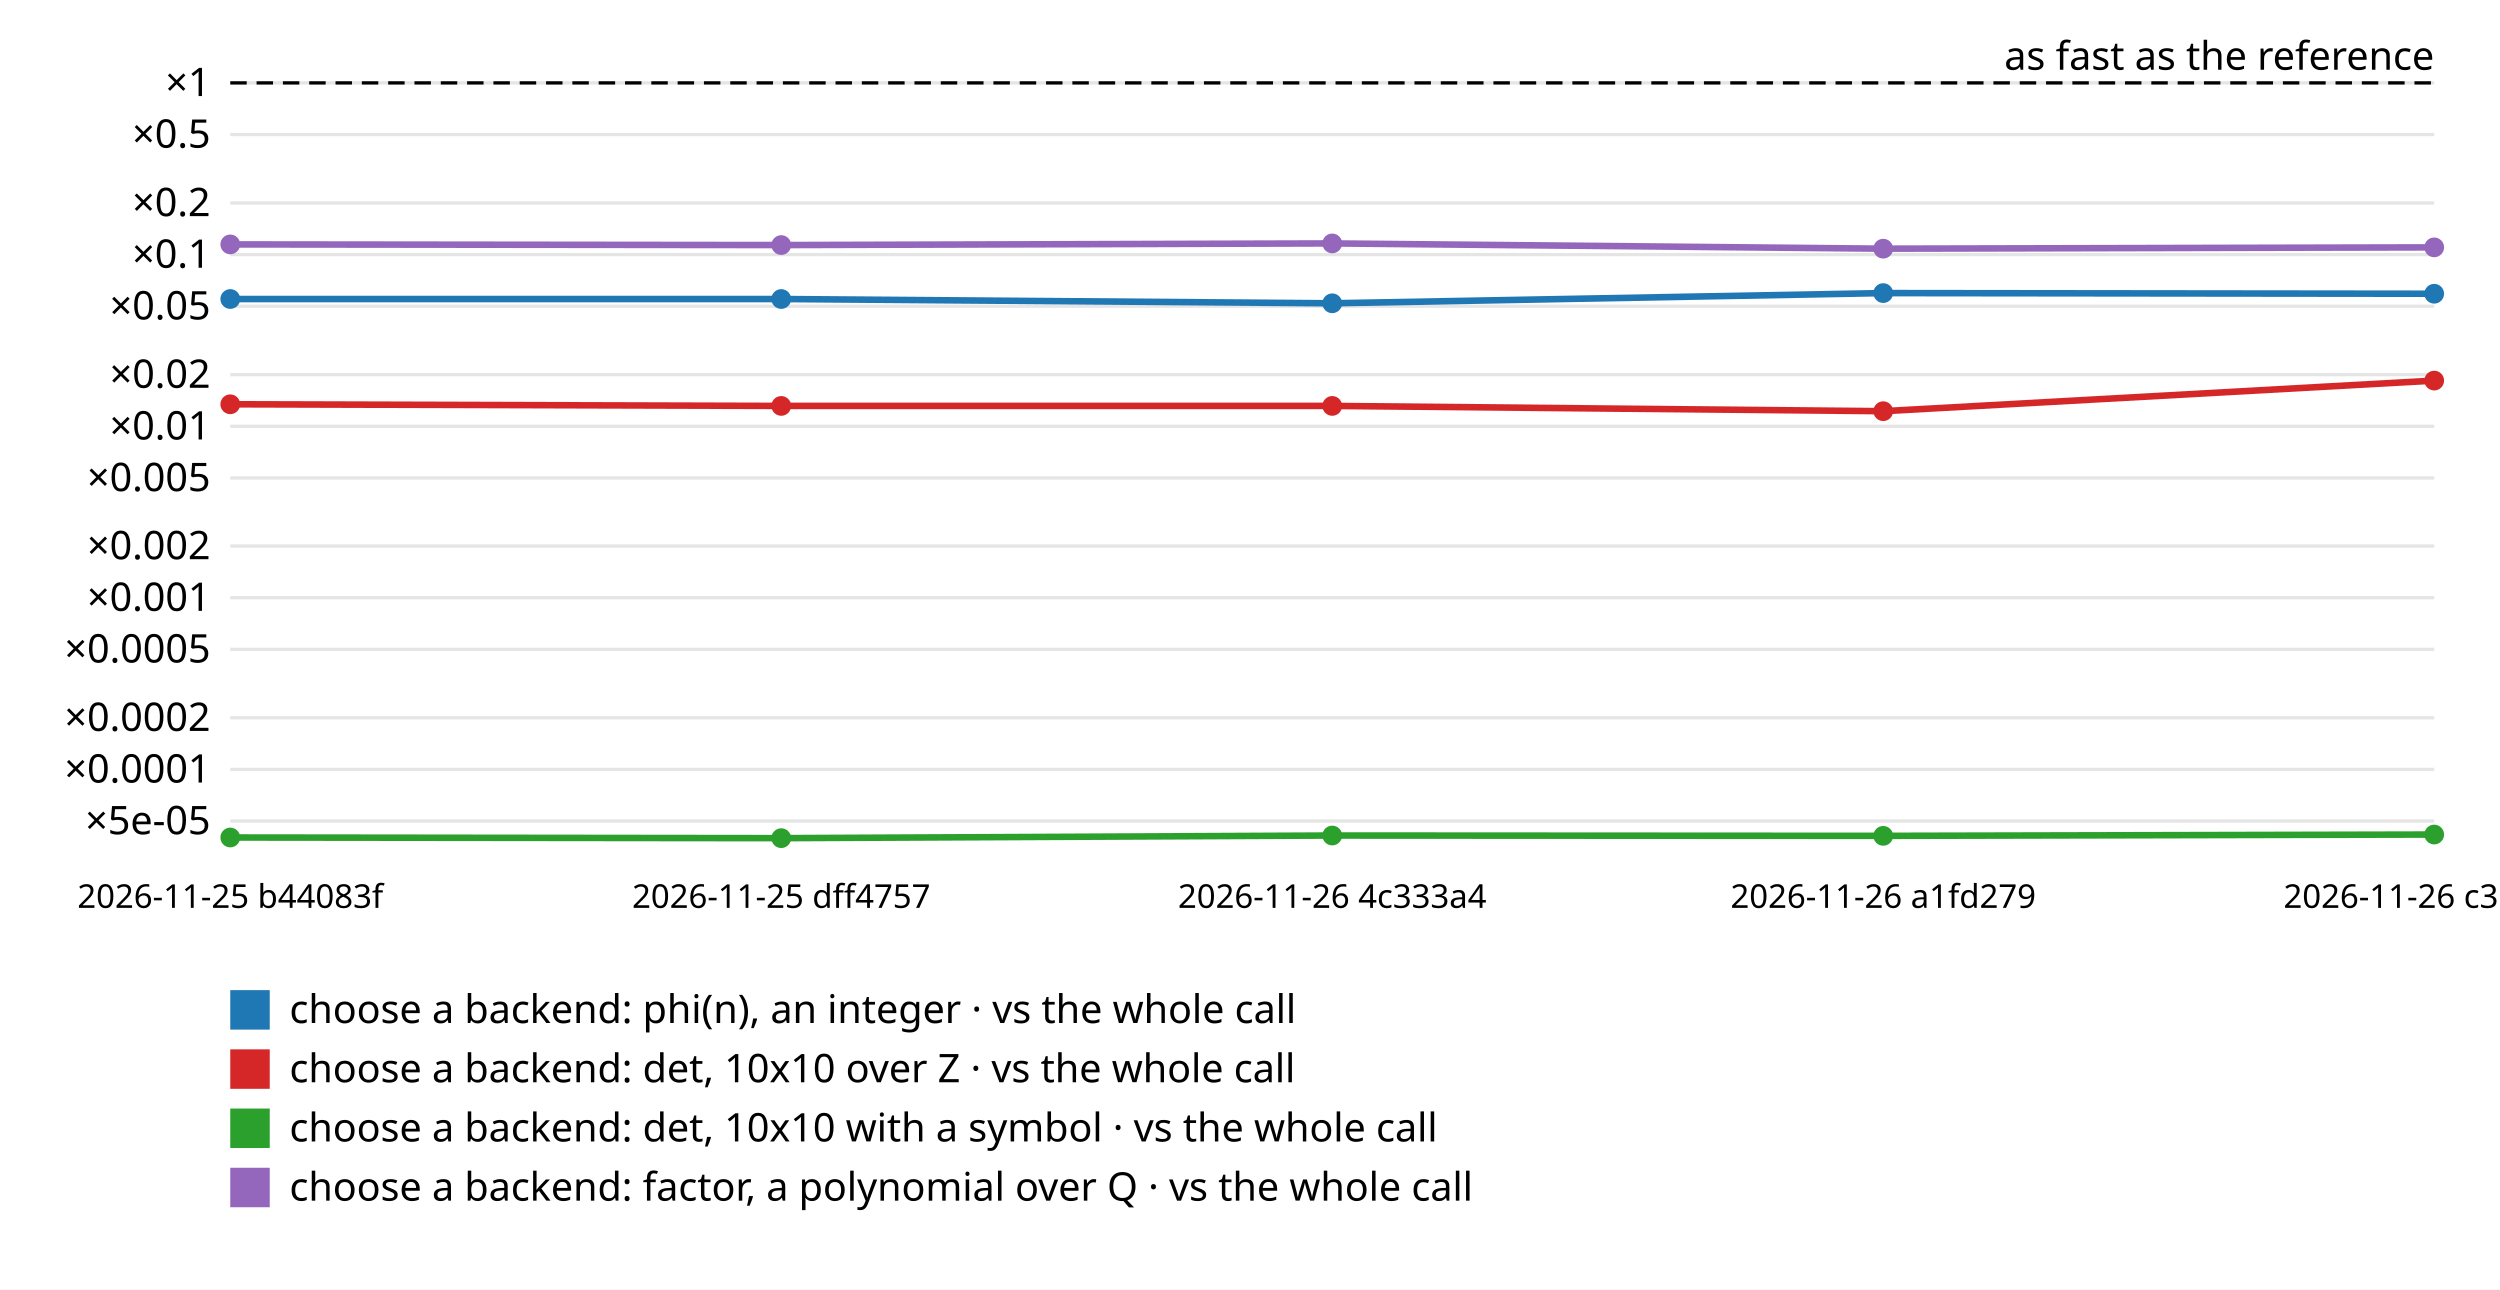
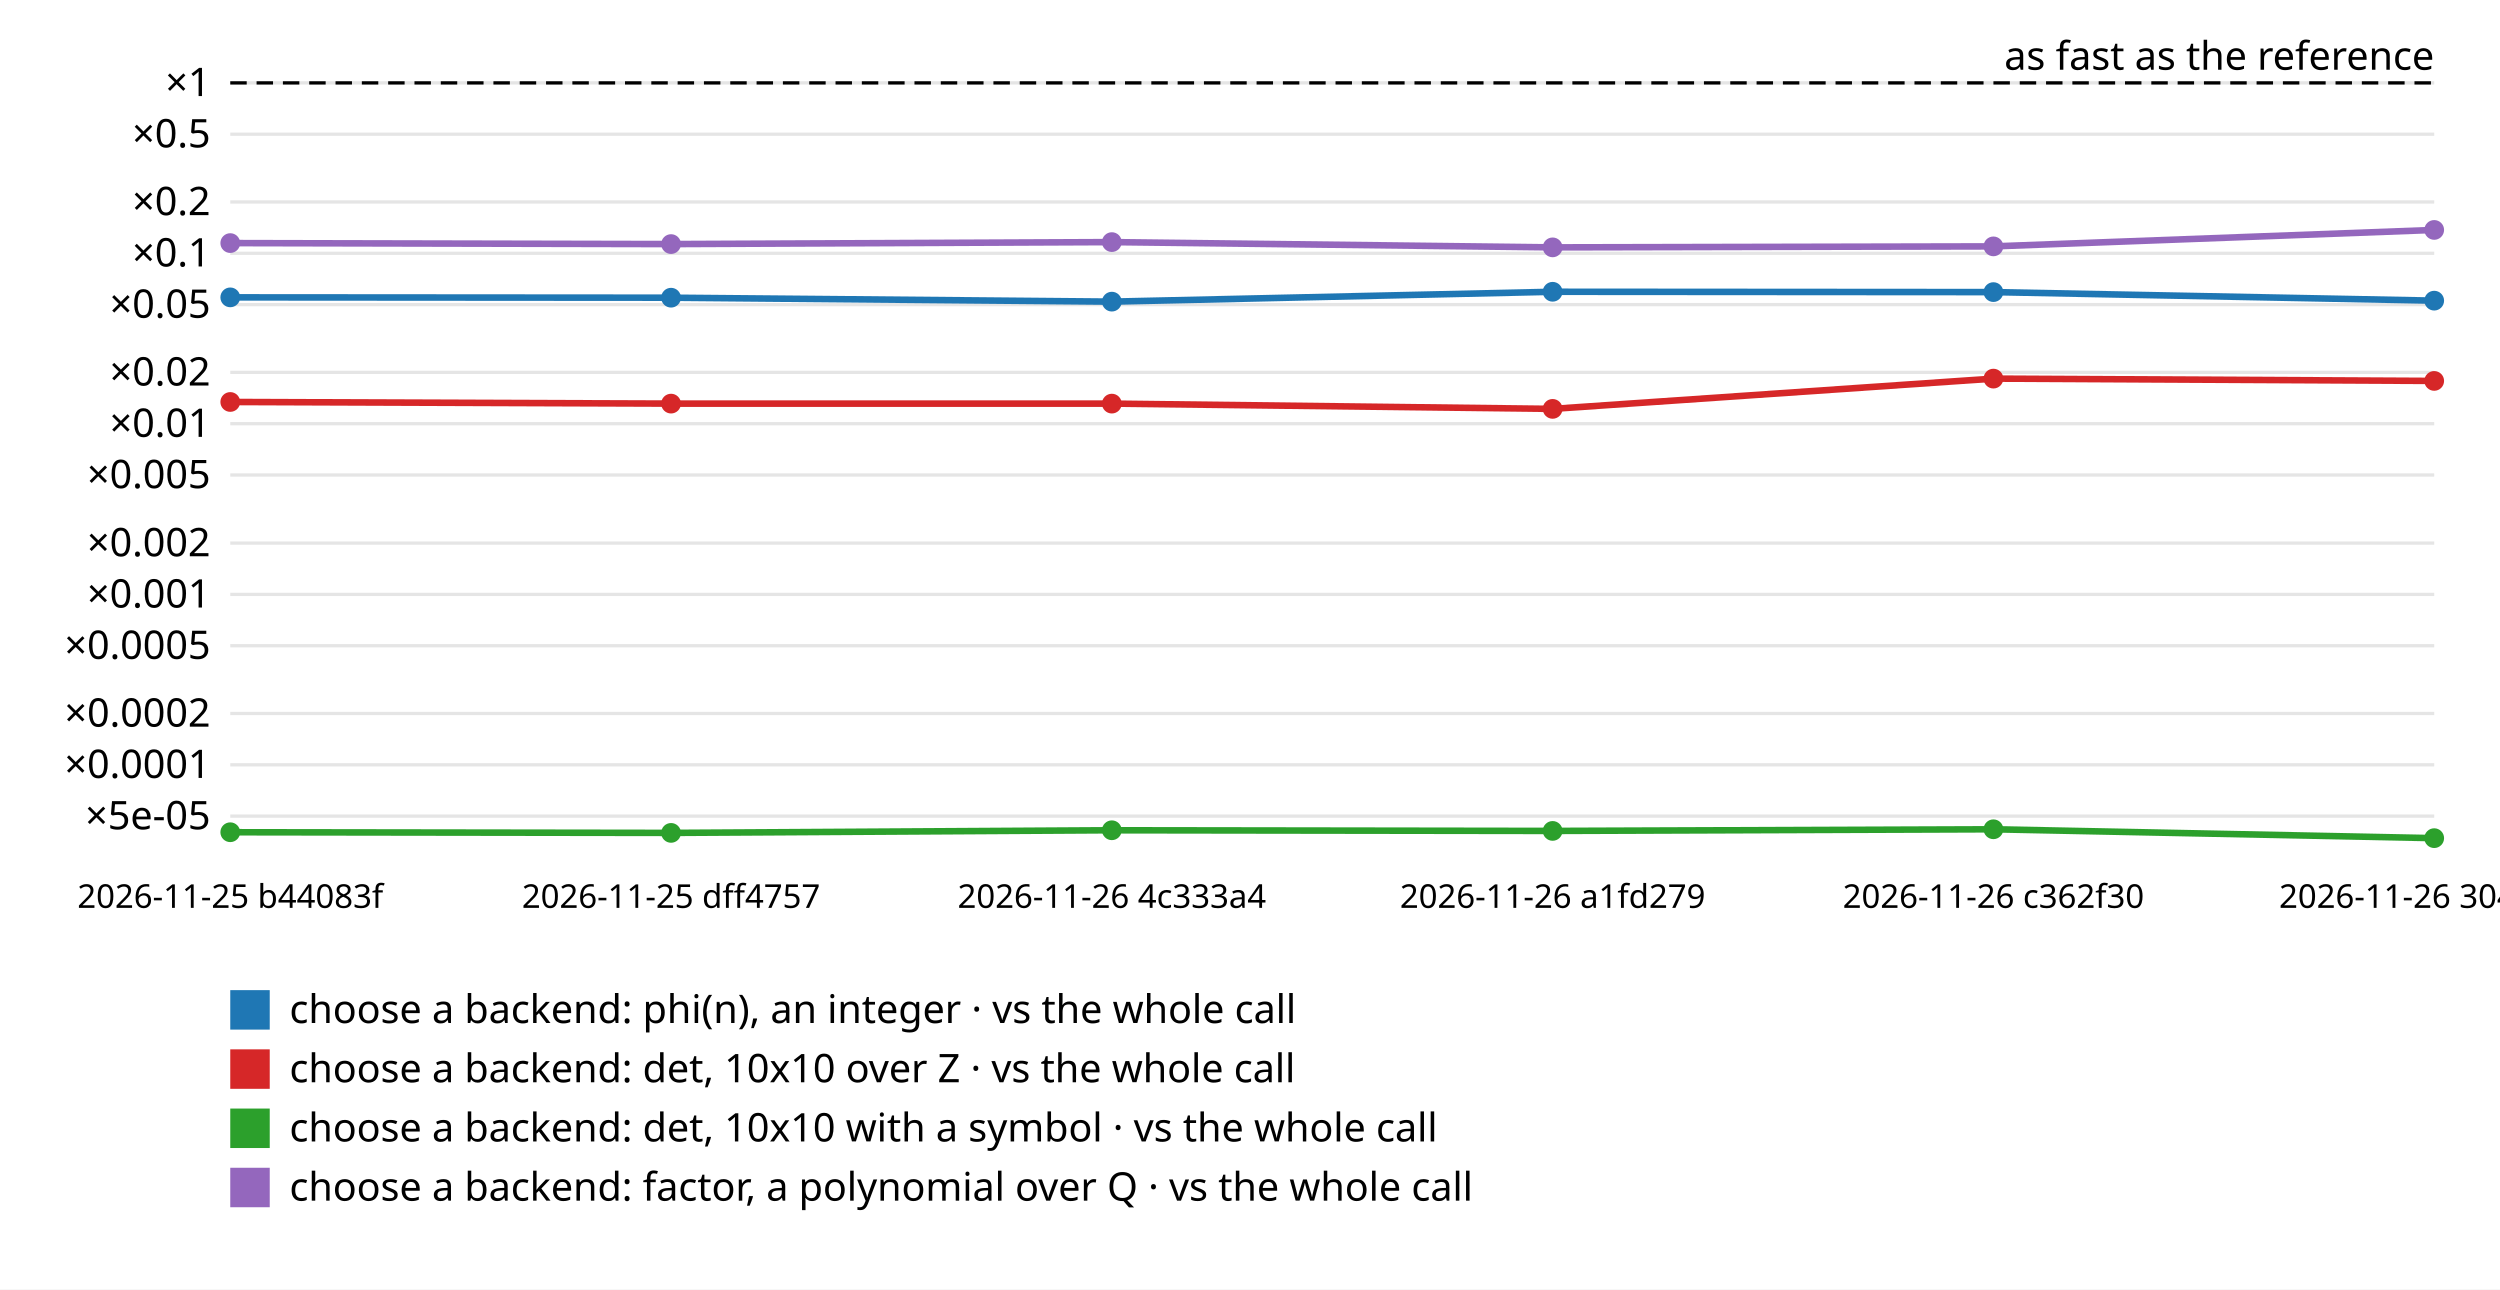
<svg xmlns="http://www.w3.org/2000/svg" width="760" height="392" font-family="sans-serif" font-size="12">
  <rect width="760" height="392" fill="white" />
-   <line x1="70" x2="740" y1="249.6" y2="249.6" stroke="#e5e5e5" />
-   <text x="64" y="253.6" text-anchor="end">×5e-05</text>
-   <line x1="70" x2="740" y1="233.9" y2="233.9" stroke="#e5e5e5" />
-   <text x="64" y="237.9" text-anchor="end">×0.0001</text>
-   <line x1="70" x2="740" y1="218.2" y2="218.2" stroke="#e5e5e5" />
-   <text x="64" y="222.2" text-anchor="end">×0.0002</text>
-   <line x1="70" x2="740" y1="197.4" y2="197.4" stroke="#e5e5e5" />
-   <text x="64" y="201.4" text-anchor="end">×0.0005</text>
-   <line x1="70" x2="740" y1="181.7" y2="181.7" stroke="#e5e5e5" />
-   <text x="64" y="185.7" text-anchor="end">×0.001</text>
-   <line x1="70" x2="740" y1="166.0" y2="166.0" stroke="#e5e5e5" />
-   <text x="64" y="170.0" text-anchor="end">×0.002</text>
-   <line x1="70" x2="740" y1="145.3" y2="145.3" stroke="#e5e5e5" />
-   <text x="64" y="149.3" text-anchor="end">×0.005</text>
-   <line x1="70" x2="740" y1="129.6" y2="129.6" stroke="#e5e5e5" />
-   <text x="64" y="133.6" text-anchor="end">×0.01</text>
-   <line x1="70" x2="740" y1="113.9" y2="113.9" stroke="#e5e5e5" />
-   <text x="64" y="117.9" text-anchor="end">×0.02</text>
-   <line x1="70" x2="740" y1="93.1" y2="93.1" stroke="#e5e5e5" />
-   <text x="64" y="97.1" text-anchor="end">×0.05</text>
-   <line x1="70" x2="740" y1="77.4" y2="77.4" stroke="#e5e5e5" />
-   <text x="64" y="81.4" text-anchor="end">×0.1</text>
-   <line x1="70" x2="740" y1="61.7" y2="61.7" stroke="#e5e5e5" />
-   <text x="64" y="65.7" text-anchor="end">×0.2</text>
-   <line x1="70" x2="740" y1="40.9" y2="40.9" stroke="#e5e5e5" />
-   <text x="64" y="44.9" text-anchor="end">×0.5</text>
+   <line x1="70" x2="740" y1="248.1" y2="248.1" stroke="#e5e5e5" />
+   <text x="64" y="252.1" text-anchor="end">×5e-05</text>
+   <line x1="70" x2="740" y1="232.5" y2="232.5" stroke="#e5e5e5" />
+   <text x="64" y="236.5" text-anchor="end">×0.0001</text>
+   <line x1="70" x2="740" y1="216.9" y2="216.9" stroke="#e5e5e5" />
+   <text x="64" y="220.9" text-anchor="end">×0.0002</text>
+   <line x1="70" x2="740" y1="196.3" y2="196.3" stroke="#e5e5e5" />
+   <text x="64" y="200.3" text-anchor="end">×0.0005</text>
+   <line x1="70" x2="740" y1="180.7" y2="180.7" stroke="#e5e5e5" />
+   <text x="64" y="184.7" text-anchor="end">×0.001</text>
+   <line x1="70" x2="740" y1="165.1" y2="165.1" stroke="#e5e5e5" />
+   <text x="64" y="169.1" text-anchor="end">×0.002</text>
+   <line x1="70" x2="740" y1="144.4" y2="144.4" stroke="#e5e5e5" />
+   <text x="64" y="148.4" text-anchor="end">×0.005</text>
+   <line x1="70" x2="740" y1="128.8" y2="128.8" stroke="#e5e5e5" />
+   <text x="64" y="132.8" text-anchor="end">×0.01</text>
+   <line x1="70" x2="740" y1="113.2" y2="113.2" stroke="#e5e5e5" />
+   <text x="64" y="117.2" text-anchor="end">×0.02</text>
+   <line x1="70" x2="740" y1="92.6" y2="92.6" stroke="#e5e5e5" />
+   <text x="64" y="96.6" text-anchor="end">×0.05</text>
+   <line x1="70" x2="740" y1="77.0" y2="77.0" stroke="#e5e5e5" />
+   <text x="64" y="81.0" text-anchor="end">×0.1</text>
+   <line x1="70" x2="740" y1="61.4" y2="61.4" stroke="#e5e5e5" />
+   <text x="64" y="65.4" text-anchor="end">×0.2</text>
+   <line x1="70" x2="740" y1="40.8" y2="40.8" stroke="#e5e5e5" />
+   <text x="64" y="44.8" text-anchor="end">×0.5</text>
  <line x1="70" x2="740" y1="25.2" y2="25.2" stroke="#e5e5e5" />
  <text x="64" y="29.2" text-anchor="end">×1</text>
  <line x1="70" x2="740" y1="25.2" y2="25.2" stroke="black" stroke-dasharray="5 3" />
  <text x="740" y="21.2" text-anchor="end">as fast as the reference</text>
  <text x="70.0" y="276" text-anchor="middle" font-size="10">2026-11-25 b44083f</text>
-   <text x="237.5" y="276" text-anchor="middle" font-size="10">2026-11-25 dff4757</text>
-   <text x="405.0" y="276" text-anchor="middle" font-size="10">2026-11-26 4c333a4</text>
-   <text x="572.5" y="276" text-anchor="middle" font-size="10">2026-11-26 a1fd279</text>
-   <text x="740.0" y="276" text-anchor="middle" font-size="10">2026-11-26 c362f30</text>
-   <polyline points="70.0,90.9 237.5,90.9 405.0,92.2 572.5,89.1 740.0,89.3" fill="none" stroke="#1f77b4" stroke-width="2" />
-   <circle cx="70.0" cy="90.9" r="3" fill="#1f77b4" />
-   <circle cx="237.5" cy="90.9" r="3" fill="#1f77b4" />
-   <circle cx="405.0" cy="92.2" r="3" fill="#1f77b4" />
-   <circle cx="572.5" cy="89.1" r="3" fill="#1f77b4" />
-   <circle cx="740.0" cy="89.3" r="3" fill="#1f77b4" />
+   <text x="204.0" y="276" text-anchor="middle" font-size="10">2026-11-25 dff4757</text>
+   <text x="338.0" y="276" text-anchor="middle" font-size="10">2026-11-26 4c333a4</text>
+   <text x="472.0" y="276" text-anchor="middle" font-size="10">2026-11-26 a1fd279</text>
+   <text x="606.0" y="276" text-anchor="middle" font-size="10">2026-11-26 c362f30</text>
+   <text x="740.0" y="276" text-anchor="middle" font-size="10">2026-11-26 304cb29</text>
+   <polyline points="70.0,90.4 204.0,90.5 338.0,91.7 472.0,88.7 606.0,88.8 740.0,91.4" fill="none" stroke="#1f77b4" stroke-width="2" />
+   <circle cx="70.0" cy="90.4" r="3" fill="#1f77b4" />
+   <circle cx="204.0" cy="90.5" r="3" fill="#1f77b4" />
+   <circle cx="338.0" cy="91.7" r="3" fill="#1f77b4" />
+   <circle cx="472.0" cy="88.7" r="3" fill="#1f77b4" />
+   <circle cx="606.0" cy="88.8" r="3" fill="#1f77b4" />
+   <circle cx="740.0" cy="91.4" r="3" fill="#1f77b4" />
  <rect x="70" y="301" width="12" height="12" fill="#1f77b4" />
  <text x="88" y="311">choose a backend: phi(n), an integer · vs the whole call</text>
-   <polyline points="70.0,122.9 237.5,123.4 405.0,123.4 572.5,125.0 740.0,115.7" fill="none" stroke="#d62728" stroke-width="2" />
-   <circle cx="70.0" cy="122.9" r="3" fill="#d62728" />
-   <circle cx="237.5" cy="123.4" r="3" fill="#d62728" />
-   <circle cx="405.0" cy="123.4" r="3" fill="#d62728" />
-   <circle cx="572.5" cy="125.0" r="3" fill="#d62728" />
-   <circle cx="740.0" cy="115.7" r="3" fill="#d62728" />
+   <polyline points="70.0,122.2 204.0,122.7 338.0,122.7 472.0,124.3 606.0,115.1 740.0,115.8" fill="none" stroke="#d62728" stroke-width="2" />
+   <circle cx="70.0" cy="122.2" r="3" fill="#d62728" />
+   <circle cx="204.0" cy="122.7" r="3" fill="#d62728" />
+   <circle cx="338.0" cy="122.7" r="3" fill="#d62728" />
+   <circle cx="472.0" cy="124.3" r="3" fill="#d62728" />
+   <circle cx="606.0" cy="115.1" r="3" fill="#d62728" />
+   <circle cx="740.0" cy="115.8" r="3" fill="#d62728" />
  <rect x="70" y="319" width="12" height="12" fill="#d62728" />
  <text x="88" y="329">choose a backend: det, 10x10 over Z · vs the whole call</text>
-   <polyline points="70.0,254.6 237.5,254.8 405.0,254.0 572.5,254.1 740.0,253.7" fill="none" stroke="#2ca02c" stroke-width="2" />
-   <circle cx="70.0" cy="254.6" r="3" fill="#2ca02c" />
-   <circle cx="237.5" cy="254.8" r="3" fill="#2ca02c" />
-   <circle cx="405.0" cy="254.0" r="3" fill="#2ca02c" />
-   <circle cx="572.5" cy="254.1" r="3" fill="#2ca02c" />
-   <circle cx="740.0" cy="253.7" r="3" fill="#2ca02c" />
+   <polyline points="70.0,253.0 204.0,253.2 338.0,252.4 472.0,252.6 606.0,252.1 740.0,254.8" fill="none" stroke="#2ca02c" stroke-width="2" />
+   <circle cx="70.0" cy="253.0" r="3" fill="#2ca02c" />
+   <circle cx="204.0" cy="253.2" r="3" fill="#2ca02c" />
+   <circle cx="338.0" cy="252.4" r="3" fill="#2ca02c" />
+   <circle cx="472.0" cy="252.6" r="3" fill="#2ca02c" />
+   <circle cx="606.0" cy="252.1" r="3" fill="#2ca02c" />
+   <circle cx="740.0" cy="254.8" r="3" fill="#2ca02c" />
  <rect x="70" y="337" width="12" height="12" fill="#2ca02c" />
  <text x="88" y="347">choose a backend: det, 10x10 with a symbol · vs the whole call</text>
-   <polyline points="70.0,74.3 237.5,74.5 405.0,74.0 572.5,75.6 740.0,75.2" fill="none" stroke="#9467bd" stroke-width="2" />
-   <circle cx="70.0" cy="74.3" r="3" fill="#9467bd" />
-   <circle cx="237.5" cy="74.5" r="3" fill="#9467bd" />
-   <circle cx="405.0" cy="74.0" r="3" fill="#9467bd" />
-   <circle cx="572.5" cy="75.6" r="3" fill="#9467bd" />
-   <circle cx="740.0" cy="75.2" r="3" fill="#9467bd" />
+   <polyline points="70.0,73.9 204.0,74.2 338.0,73.6 472.0,75.2 606.0,74.9 740.0,69.9" fill="none" stroke="#9467bd" stroke-width="2" />
+   <circle cx="70.0" cy="73.9" r="3" fill="#9467bd" />
+   <circle cx="204.0" cy="74.2" r="3" fill="#9467bd" />
+   <circle cx="338.0" cy="73.6" r="3" fill="#9467bd" />
+   <circle cx="472.0" cy="75.2" r="3" fill="#9467bd" />
+   <circle cx="606.0" cy="74.9" r="3" fill="#9467bd" />
+   <circle cx="740.0" cy="69.9" r="3" fill="#9467bd" />
  <rect x="70" y="355" width="12" height="12" fill="#9467bd" />
  <text x="88" y="365">choose a backend: factor, a polynomial over Q · vs the whole call</text>
</svg>
